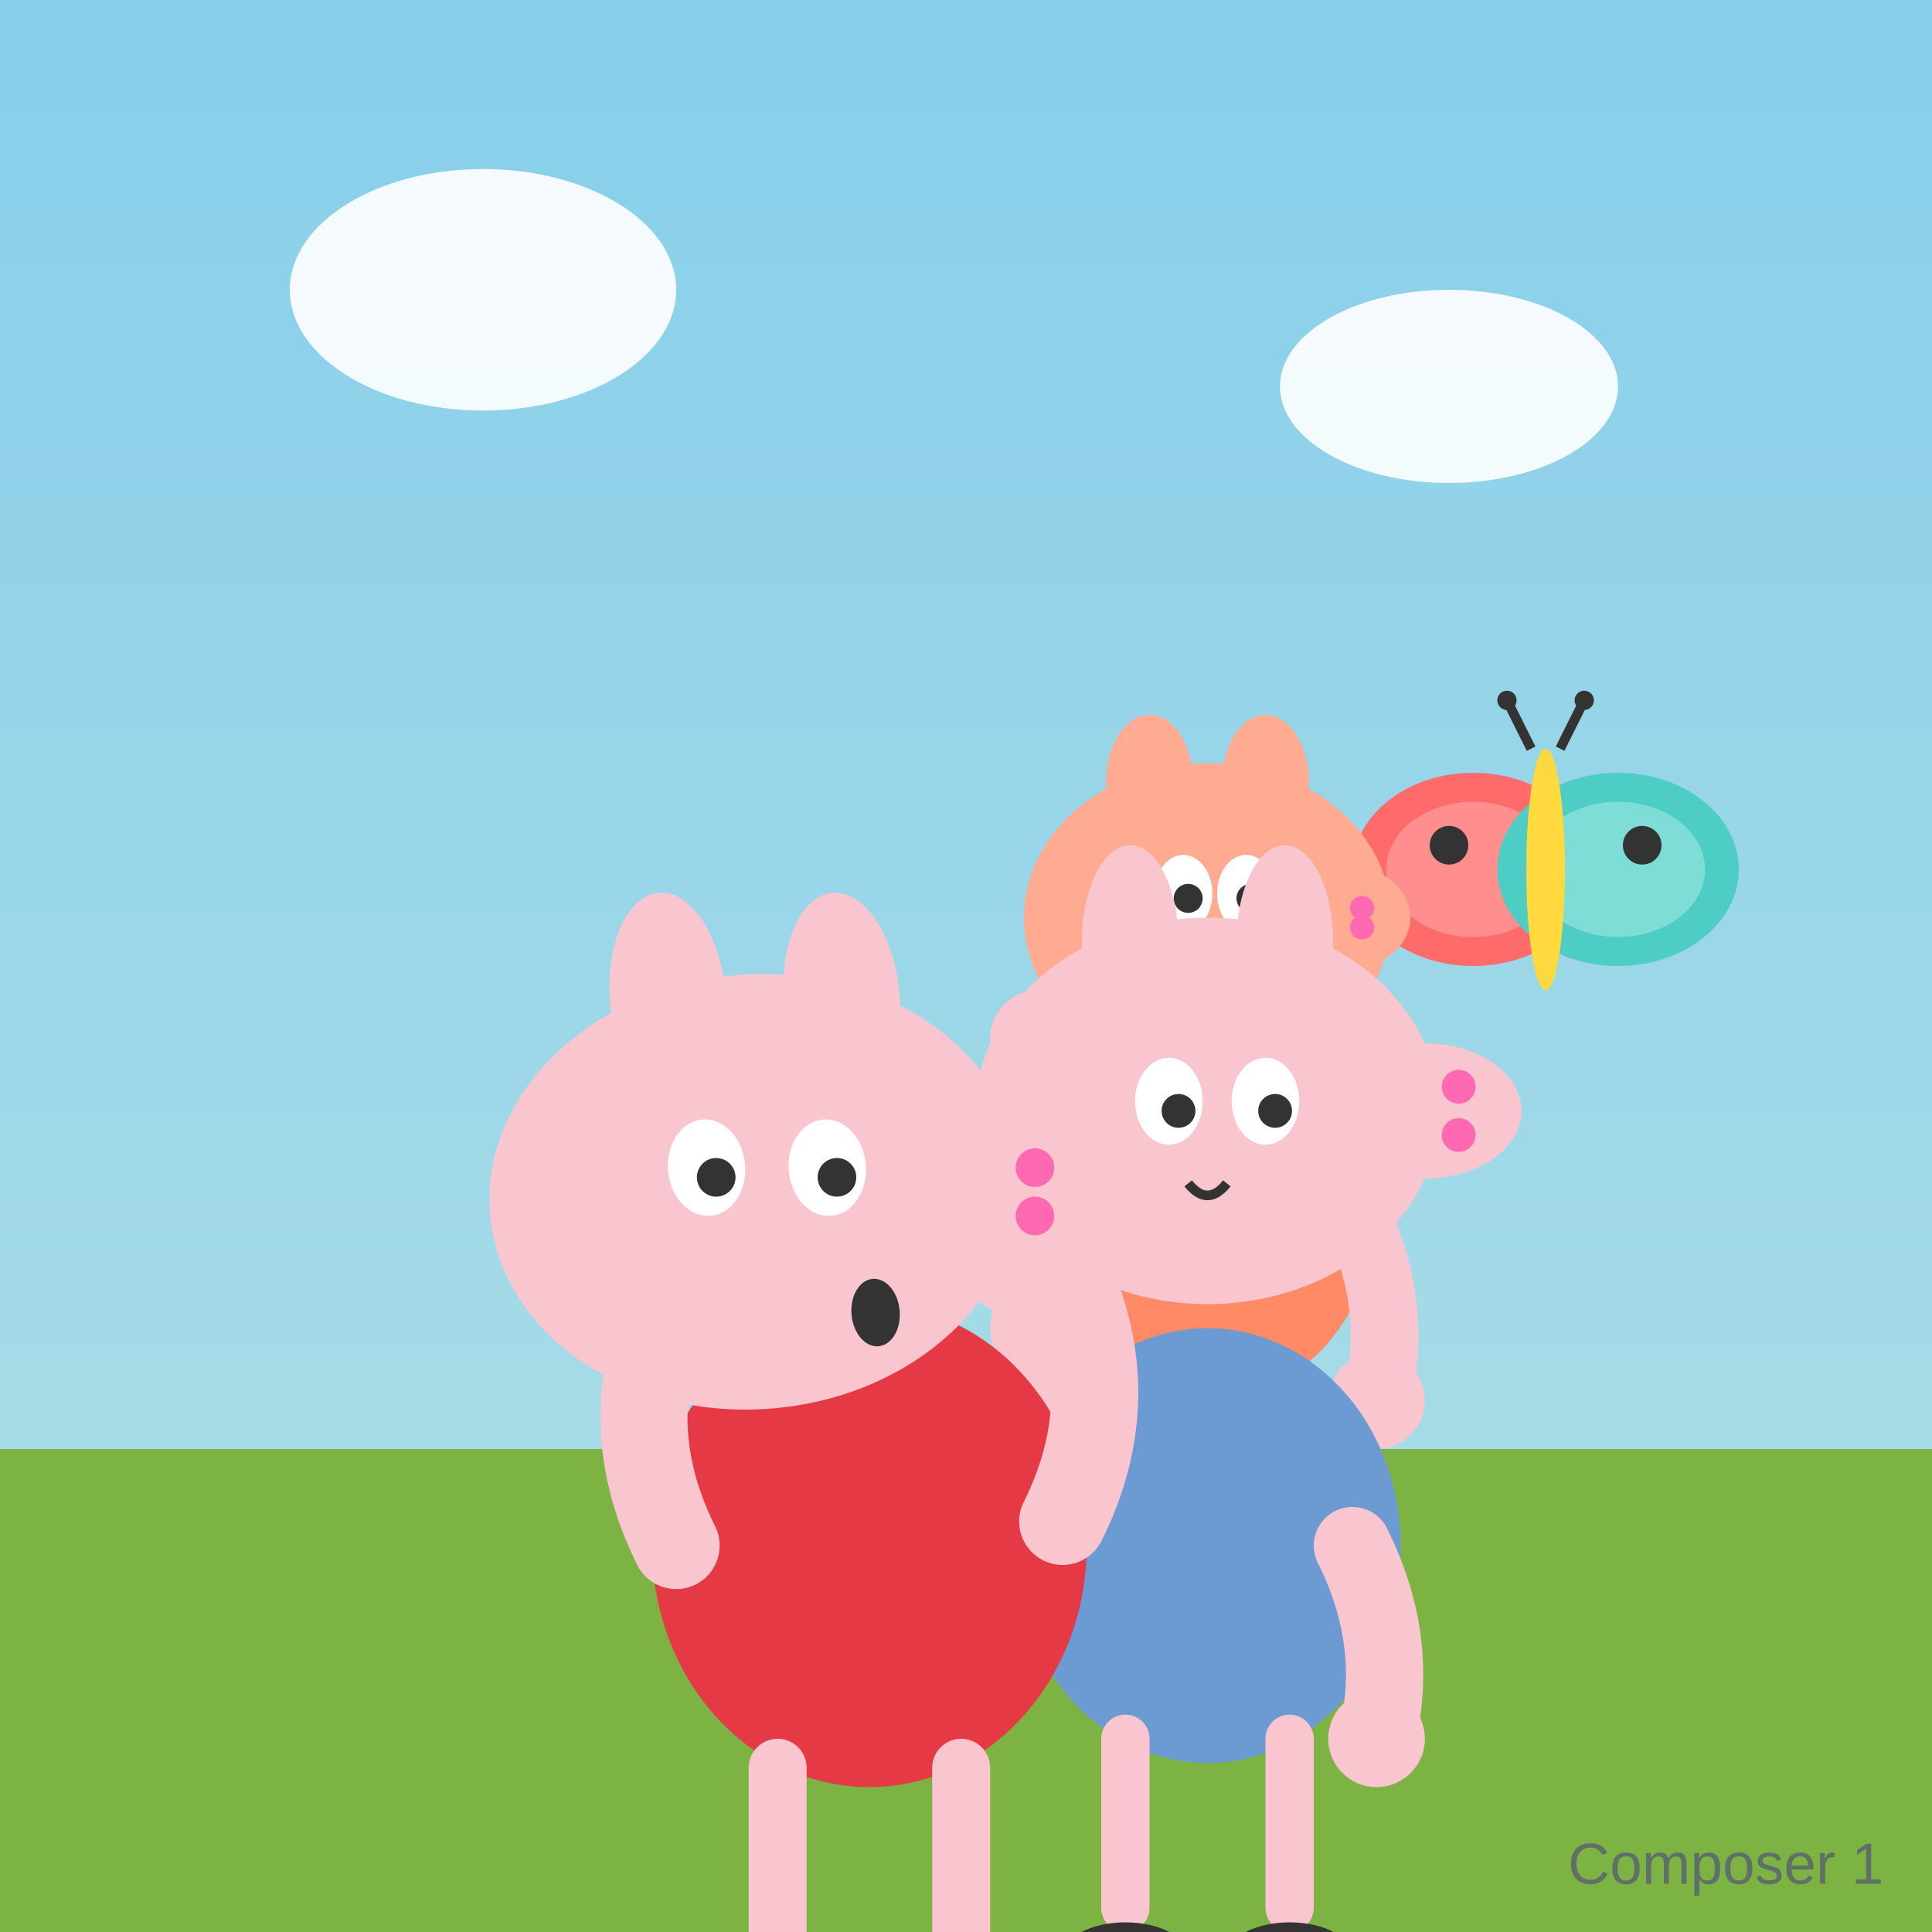
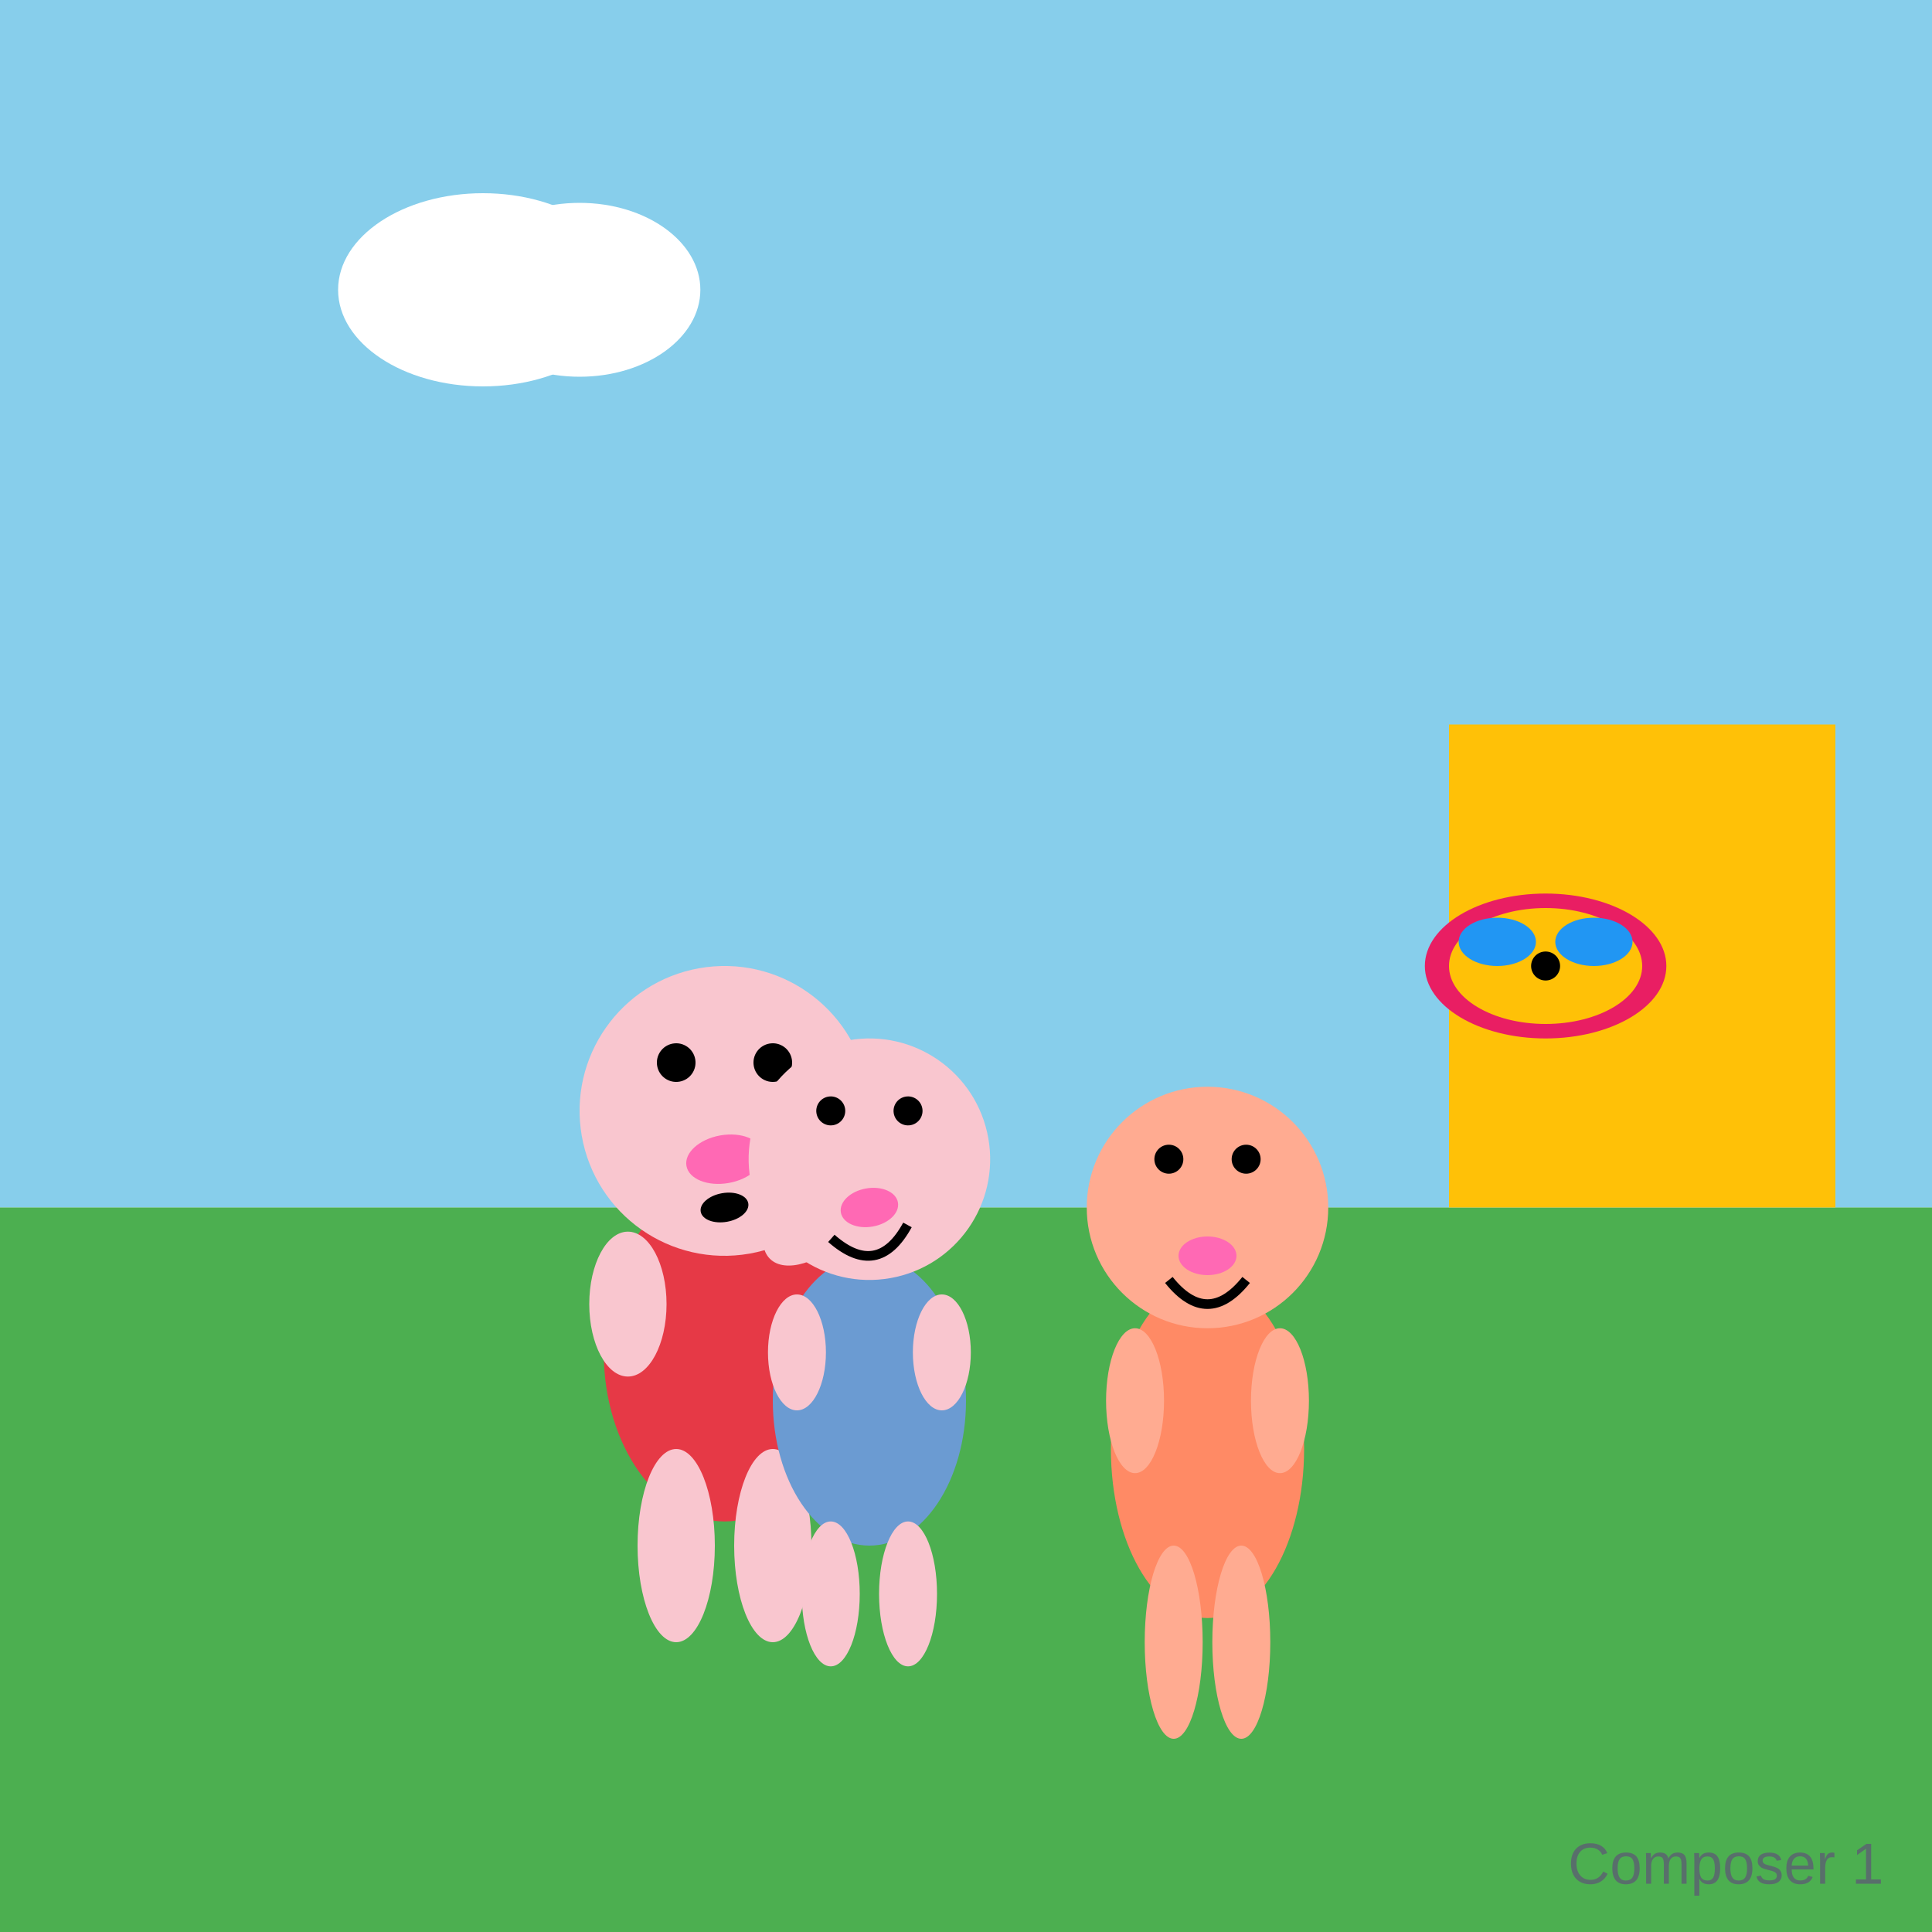
- <svg xmlns="http://www.w3.org/2000/svg" width="400" height="400" viewBox="0 0 400 400" role="img" aria-label="What is that">
-   <defs>
-     <linearGradient id="gardenSky" x1="0%" y1="0%" x2="0%" y2="100%">
-       <stop offset="0%" stop-color="#87CEEB" />
-       <stop offset="100%" stop-color="#B0E0E6" />
-     </linearGradient>
-   </defs>
-   <rect width="400" height="400" fill="url(#gardenSky)" />
-   <ellipse cx="100" cy="60" rx="40" ry="25" fill="#FFFFFF" opacity="0.9" />
-   <ellipse cx="300" cy="80" rx="35" ry="20" fill="#FFFFFF" opacity="0.9" />
-   <rect x="0" y="300" width="400" height="100" fill="#7CB342" />
-   <g transform="translate(320, 180)">
-     <ellipse cx="-15" cy="0" rx="25" ry="20" fill="#FF6B6B" />
-     <ellipse cx="-15" cy="0" rx="18" ry="14" fill="#FF8E8E" />
-     <circle cx="-20" cy="-5" r="4" fill="#333" />
-     <ellipse cx="15" cy="0" rx="25" ry="20" fill="#4ECDC4" />
-     <ellipse cx="15" cy="0" rx="18" ry="14" fill="#7EDDD6" />
-     <circle cx="20" cy="-5" r="4" fill="#333" />
-     <ellipse cx="0" cy="0" rx="4" ry="25" fill="#FFD93D" />
-     <line x1="-3" y1="-25" x2="-8" y2="-35" stroke="#333" stroke-width="2" />
-     <line x1="3" y1="-25" x2="8" y2="-35" stroke="#333" stroke-width="2" />
-     <circle cx="-8" cy="-35" r="2" fill="#333" />
-     <circle cx="8" cy="-35" r="2" fill="#333" />
-   </g>
-   <g transform="translate(250, 220)">
-     <ellipse cx="0" cy="30" rx="35" ry="40" fill="#FF8A65" />
-     <rect x="-18" y="60" width="9" height="40" rx="4" fill="#F9C6CF" />
-     <rect x="9" y="60" width="9" height="40" rx="4" fill="#F9C6CF" />
-     <ellipse cx="-13" cy="105" rx="12" ry="7" fill="#333" />
-     <ellipse cx="13" cy="105" rx="12" ry="7" fill="#333" />
-     <path d="M -30 25 Q -40 10 -35 -5" stroke="#F9C6CF" stroke-width="14" stroke-linecap="round" fill="none" />
-     <circle cx="-35" cy="-5" r="10" fill="#F9C6CF" />
-     <path d="M 30 30 Q 40 50 35 70" stroke="#F9C6CF" stroke-width="14" stroke-linecap="round" fill="none" />
-     <circle cx="35" cy="70" r="10" fill="#F9C6CF" />
-     <ellipse cx="0" cy="-30" rx="38" ry="32" fill="#FFAB91" />
-     <ellipse cx="28" cy="-30" rx="14" ry="11" fill="#FFAB91" />
-     <circle cx="32" cy="-32" r="2.5" fill="#FF69B4" />
-     <circle cx="32" cy="-28" r="2.5" fill="#FF69B4" />
-     <ellipse cx="-12" cy="-58" rx="9" ry="14" fill="#FFAB91" />
-     <ellipse cx="12" cy="-58" rx="9" ry="14" fill="#FFAB91" />
-     <ellipse cx="-5" cy="-35" rx="6" ry="8" fill="white" />
-     <ellipse cx="8" cy="-35" rx="6" ry="8" fill="white" />
-     <circle cx="-4" cy="-34" r="3" fill="#333" />
-     <circle cx="9" cy="-34" r="3" fill="#333" />
-     <path d="M -5 -20 Q 0 -15 5 -20" stroke="#333" stroke-width="2" fill="none" />
-   </g>
-   <g transform="translate(250, 280)">
-     <ellipse cx="0" cy="40" rx="40" ry="45" fill="#6B9BD2" />
-     <rect x="-22" y="75" width="10" height="45" rx="5" fill="#F9C6CF" />
-     <rect x="12" y="75" width="10" height="45" rx="5" fill="#F9C6CF" />
-     <ellipse cx="-17" cy="125" rx="13" ry="7" fill="#333" />
-     <ellipse cx="17" cy="125" rx="13" ry="7" fill="#333" />
-     <path d="M -30 35 Q -40 15 -35 -5" stroke="#F9C6CF" stroke-width="16" stroke-linecap="round" fill="none" />
-     <circle cx="-35" cy="-5" r="10" fill="#F9C6CF" />
-     <path d="M 30 40 Q 40 60 35 80" stroke="#F9C6CF" stroke-width="16" stroke-linecap="round" fill="none" />
-     <circle cx="35" cy="80" r="10" fill="#F9C6CF" />
-     <ellipse cx="0" cy="-50" rx="48" ry="40" fill="#F9C6CF" />
-     <ellipse cx="45" cy="-50" rx="20" ry="14" fill="#F9C6CF" />
-     <circle cx="52" cy="-55" r="3.5" fill="#FF69B4" />
-     <circle cx="52" cy="-45" r="3.5" fill="#FF69B4" />
-     <ellipse cx="-16" cy="-85" rx="10" ry="20" fill="#F9C6CF" />
-     <ellipse cx="16" cy="-85" rx="10" ry="20" fill="#F9C6CF" />
-     <ellipse cx="-8" cy="-52" rx="7" ry="9" fill="white" />
-     <ellipse cx="12" cy="-52" rx="7" ry="9" fill="white" />
-     <circle cx="-6" cy="-50" r="3.5" fill="#333" />
-     <circle cx="14" cy="-50" r="3.5" fill="#333" />
-     <path d="M -4 -35 Q 0 -30 4 -35" stroke="#333" stroke-width="2" fill="none" />
-   </g>
-   <g transform="translate(180, 280)">
-     <ellipse cx="0" cy="40" rx="45" ry="50" fill="#E63946" />
-     <rect x="-25" y="80" width="12" height="50" rx="6" fill="#F9C6CF" />
-     <rect x="13" y="80" width="12" height="50" rx="6" fill="#F9C6CF" />
-     <ellipse cx="-19" cy="135" rx="15" ry="8" fill="#333" />
-     <ellipse cx="19" cy="135" rx="15" ry="8" fill="#333" />
-     <path d="M 40 35 Q 50 15 45 -5 Q 40 -25 30 -20" stroke="#F9C6CF" stroke-width="18" stroke-linecap="round" fill="none" />
-     <circle cx="30" cy="-20" r="12" fill="#F9C6CF" />
-     <path d="M -40 40 Q -50 20 -45 0 Q -40 -20 -30 -15" stroke="#F9C6CF" stroke-width="18" stroke-linecap="round" fill="none" />
-     <circle cx="-30" cy="-15" r="12" fill="#F9C6CF" />
-     <ellipse cx="0" cy="-50" rx="55" ry="45" fill="#F9C6CF" transform="rotate(-5 180 230)" />
-     <ellipse cx="50" cy="-50" rx="22" ry="16" fill="#F9C6CF" transform="rotate(-5 230 230)" />
-     <circle cx="58" cy="-55" r="4" fill="#FF69B4" transform="rotate(-5 238 225)" />
-     <circle cx="58" cy="-45" r="4" fill="#FF69B4" transform="rotate(-5 238 235)" />
-     <ellipse cx="-18" cy="-90" rx="12" ry="22" fill="#F9C6CF" transform="rotate(-5 162 190)" />
-     <ellipse cx="18" cy="-90" rx="12" ry="22" fill="#F9C6CF" transform="rotate(-5 198 190)" />
-     <ellipse cx="-10" cy="-55" rx="8" ry="10" fill="white" transform="rotate(-5 170 225)" />
-     <ellipse cx="15" cy="-55" rx="8" ry="10" fill="white" transform="rotate(-5 195 225)" />
-     <circle cx="-8" cy="-53" r="4" fill="#333" transform="rotate(-5 172 227)" />
-     <circle cx="17" cy="-53" r="4" fill="#333" transform="rotate(-5 197 227)" />
-     <ellipse cx="25" cy="-25" rx="5" ry="7" fill="#333" transform="rotate(-5 205 255)" />
-   </g>
+ <svg xmlns="http://www.w3.org/2000/svg" viewBox="0 0 400 400">
+   <rect width="400" height="400" fill="#E8F5E8" />
+   <rect x="0" y="0" width="400" height="250" fill="#87CEEB" />
+   <ellipse cx="100" cy="60" rx="30" ry="20" fill="#FFFFFF" />
+   <ellipse cx="120" cy="60" rx="25" ry="18" fill="#FFFFFF" />
+   <rect x="0" y="250" width="400" height="150" fill="#4CAF50" />
+   <rect x="300" y="150" width="80" height="100" fill="#FFC107" />
+   <ellipse cx="320" cy="200" rx="25" ry="15" fill="#E91E63" />
+   <ellipse cx="320" cy="200" rx="20" ry="12" fill="#FFC107" />
+   <ellipse cx="310" cy="195" rx="8" ry="5" fill="#2196F3" />
+   <ellipse cx="330" cy="195" rx="8" ry="5" fill="#2196F3" />
+   <circle cx="320" cy="200" r="3" fill="#000" />
+   <ellipse cx="150" cy="280" rx="25" ry="35" fill="#E63946" />
+   <circle cx="150" cy="230" r="30" fill="#F9C6CF" transform="rotate(-10 150 230)" />
+   <ellipse cx="150" cy="240" rx="8" ry="5" fill="#FF69B4" transform="rotate(-10 150 240)" />
+   <circle cx="140" cy="220" r="4" fill="#000" transform="rotate(-10 140 220)" />
+   <circle cx="160" cy="220" r="4" fill="#000" transform="rotate(-10 160 220)" />
+   <ellipse cx="150" cy="250" rx="5" ry="3" fill="#000" transform="rotate(-10 150 250)" />
+   <ellipse cx="130" cy="270" rx="8" ry="15" fill="#F9C6CF" />
+   <ellipse cx="170" cy="250" rx="8" ry="15" fill="#F9C6CF" transform="rotate(45 170 250)" />
+   <ellipse cx="140" cy="320" rx="8" ry="20" fill="#F9C6CF" />
+   <ellipse cx="160" cy="320" rx="8" ry="20" fill="#F9C6CF" />
+   <ellipse cx="180" cy="290" rx="20" ry="30" fill="#6B9BD2" />
+   <circle cx="180" cy="240" r="25" fill="#F9C6CF" transform="rotate(-10 180 240)" />
+   <ellipse cx="180" cy="250" rx="6" ry="4" fill="#FF69B4" transform="rotate(-10 180 250)" />
+   <circle cx="172" cy="230" r="3" fill="#000" transform="rotate(-10 172 230)" />
+   <circle cx="188" cy="230" r="3" fill="#000" transform="rotate(-10 188 230)" />
+   <path d="M172 255 Q180 265 188 255" stroke="#000" stroke-width="2" fill="none" transform="rotate(-10 180 255)" />
+   <ellipse cx="165" cy="280" rx="6" ry="12" fill="#F9C6CF" />
+   <ellipse cx="195" cy="280" rx="6" ry="12" fill="#F9C6CF" />
+   <ellipse cx="172" cy="330" rx="6" ry="15" fill="#F9C6CF" />
+   <ellipse cx="188" cy="330" rx="6" ry="15" fill="#F9C6CF" />
+   <ellipse cx="250" cy="300" rx="20" ry="35" fill="#FF8A65" />
+   <circle cx="250" cy="250" r="25" fill="#FFAB91" />
+   <ellipse cx="250" cy="260" rx="6" ry="4" fill="#FF69B4" />
+   <circle cx="242" cy="240" r="3" fill="#000" />
+   <circle cx="258" cy="240" r="3" fill="#000" />
+   <path d="M242 265 Q250 275 258 265" stroke="#000" stroke-width="2" fill="none" />
+   <ellipse cx="235" cy="290" rx="6" ry="15" fill="#FFAB91" />
+   <ellipse cx="265" cy="290" rx="6" ry="15" fill="#FFAB91" />
+   <ellipse cx="243" cy="340" rx="6" ry="20" fill="#FFAB91" />
+   <ellipse cx="257" cy="340" rx="6" ry="20" fill="#FFAB91" />
  <text x="390" y="390" text-anchor="end" font-family="Arial, sans-serif" font-size="12" fill="#5B6470" opacity="0.85">Composer 1</text>
</svg>
